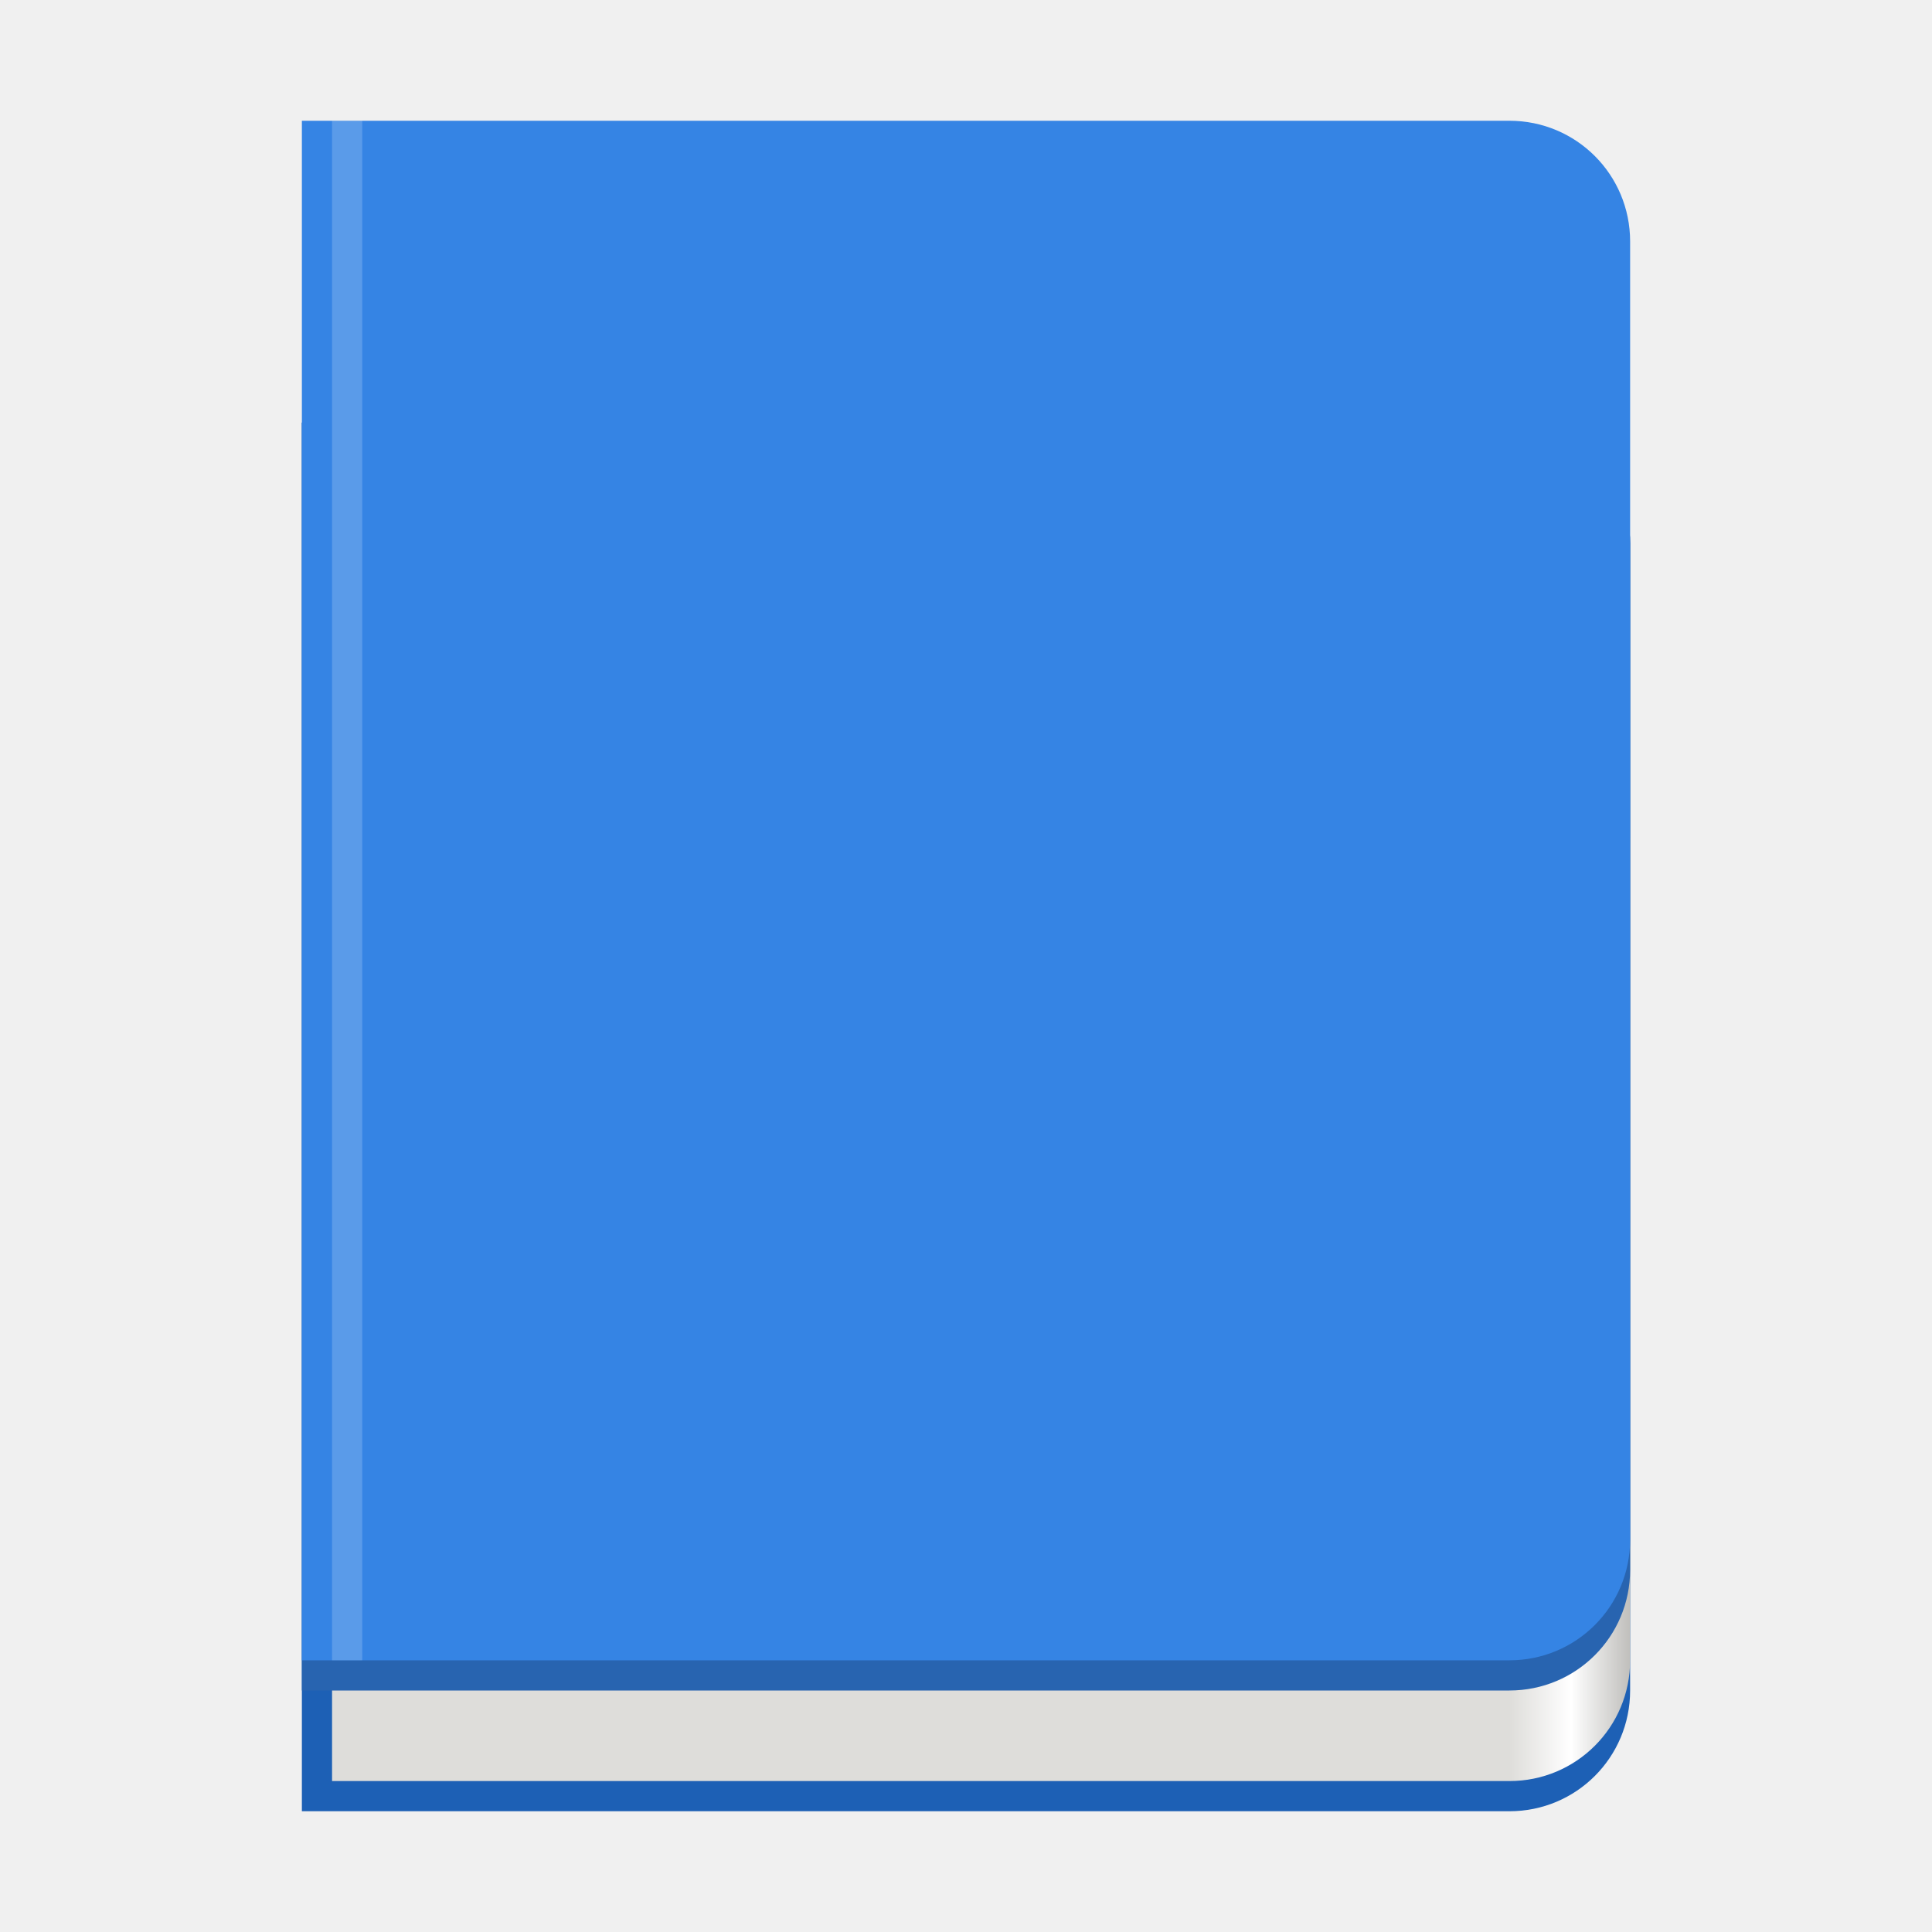
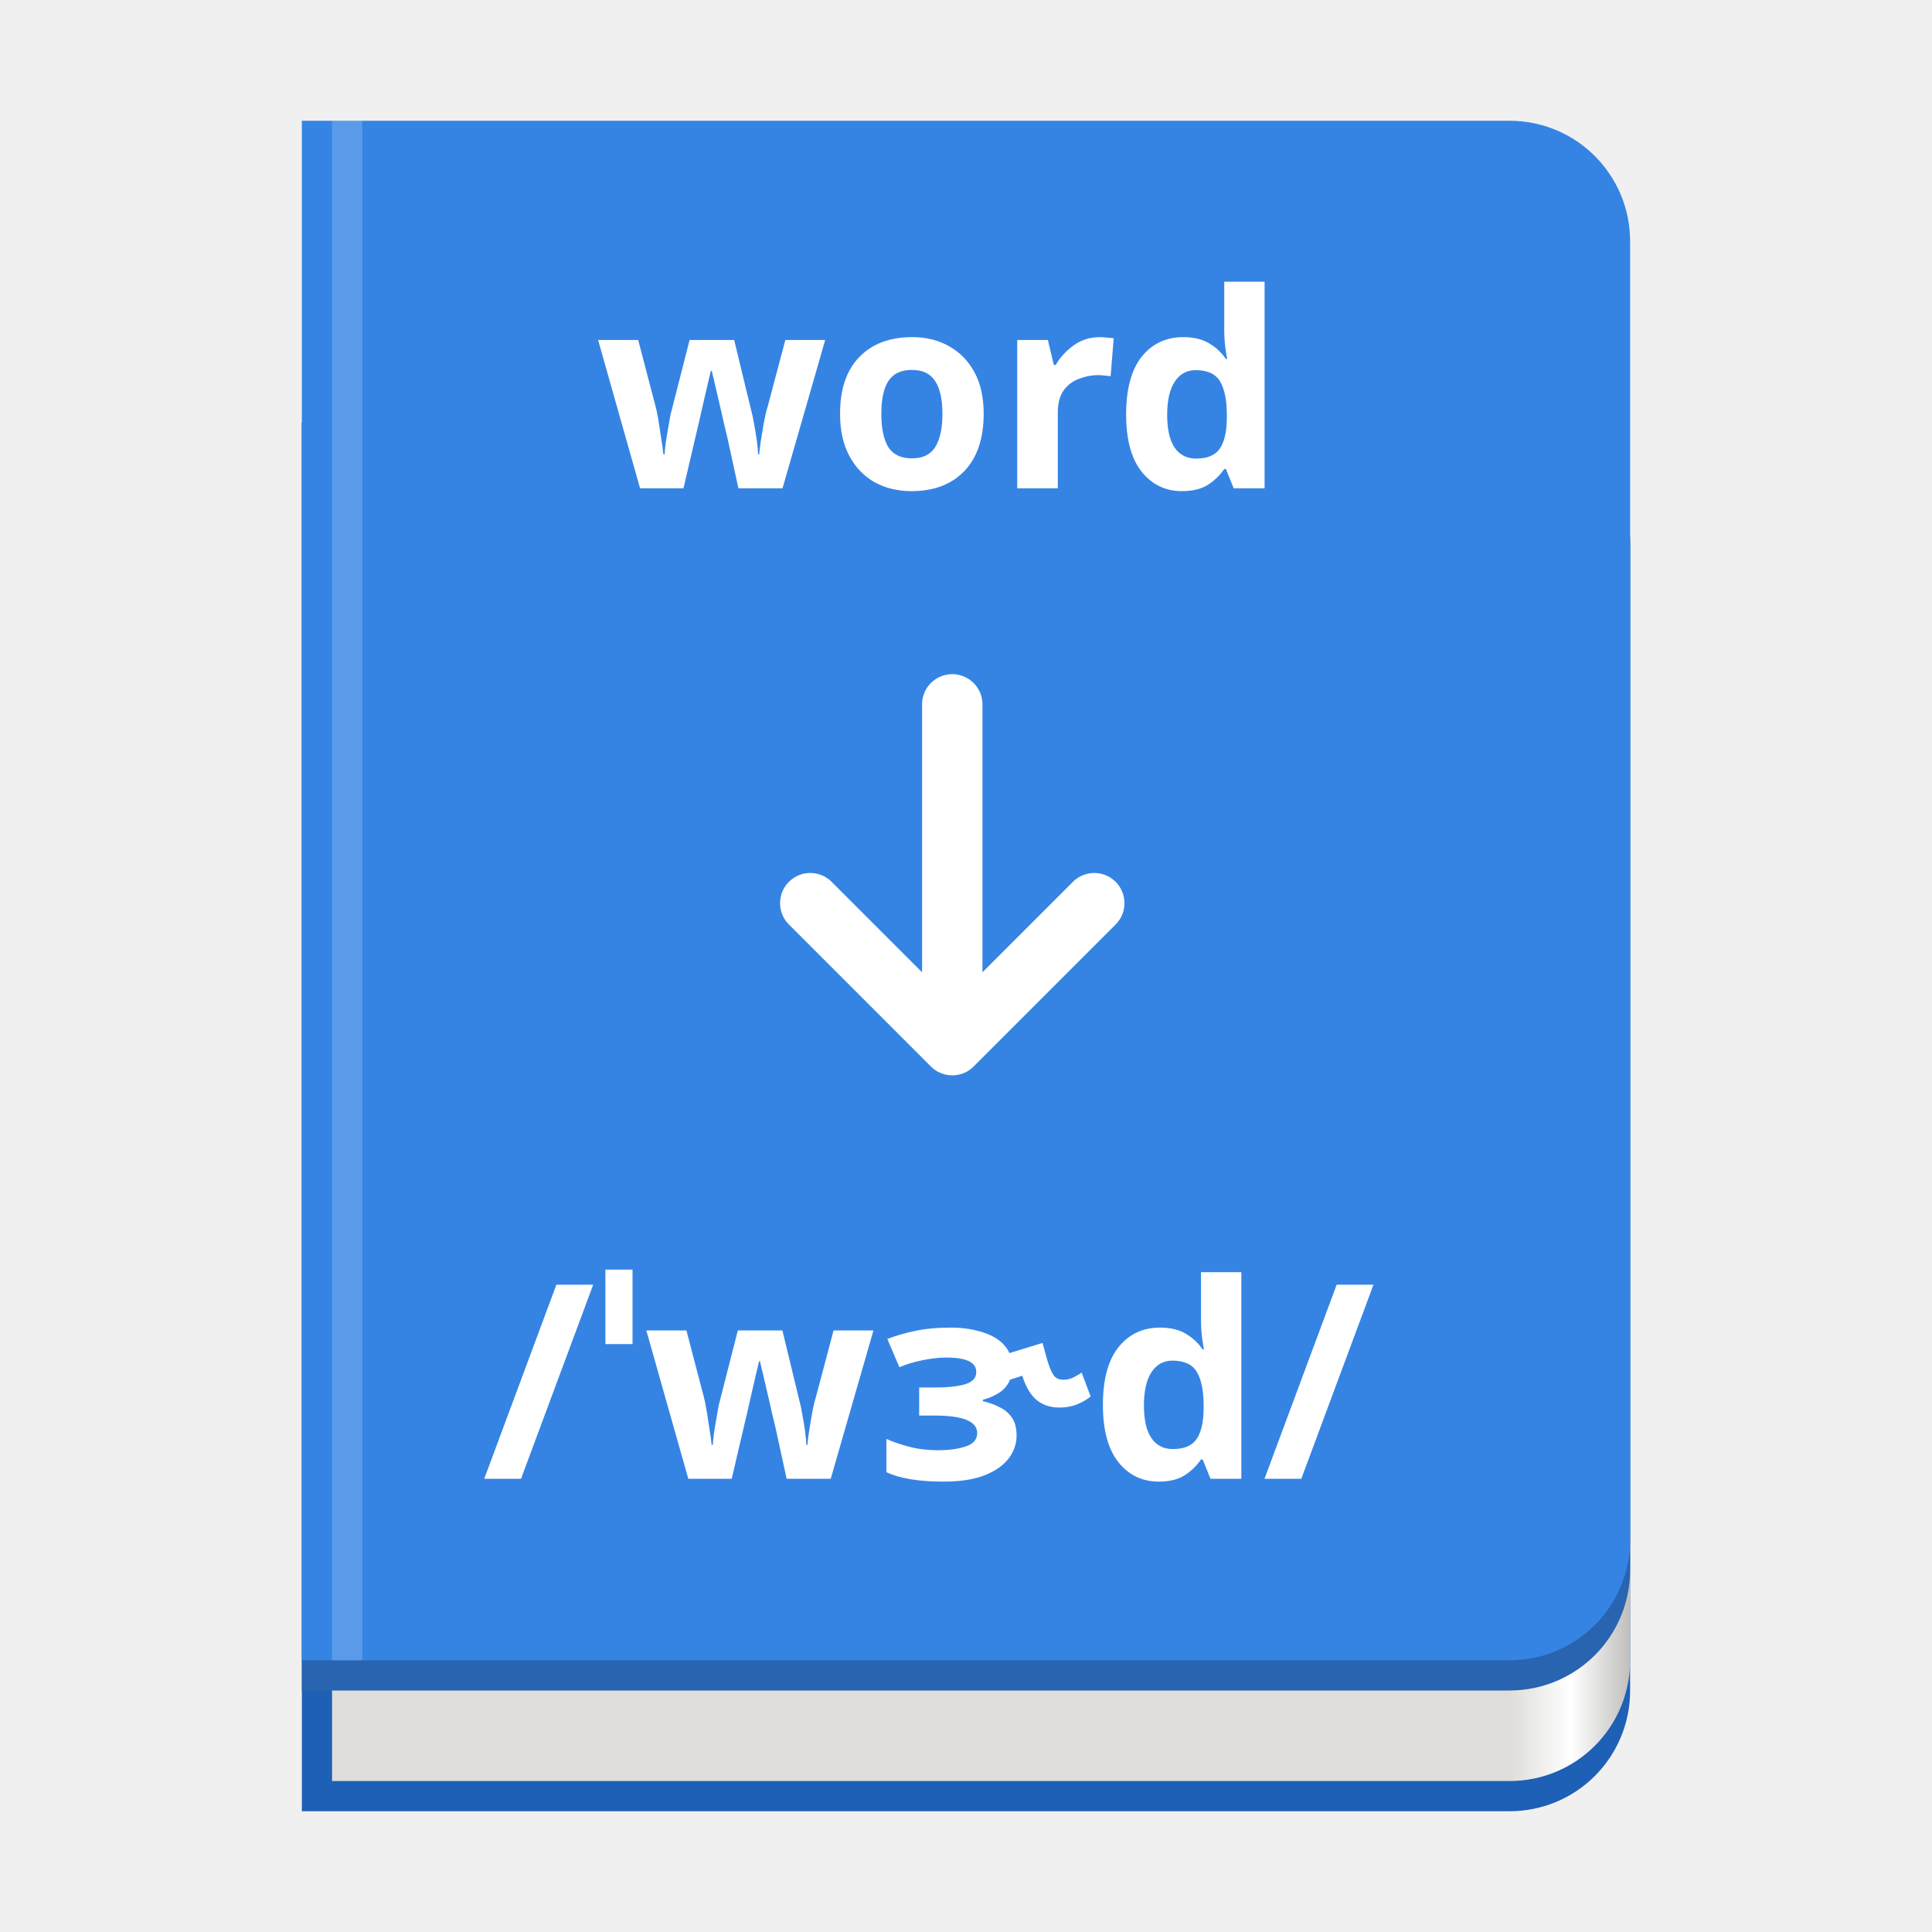
- <svg xmlns="http://www.w3.org/2000/svg" xmlns:xlink="http://www.w3.org/1999/xlink" viewBox="0 0 128 128" style="display:inline;enable-background:new" version="1.0" id="svg11300" height="128" width="128">
+ <svg xmlns="http://www.w3.org/2000/svg" viewBox="0 0 128 128" style="display:inline;enable-background:new" version="1.0" id="svg11300" height="128" width="128">
  <defs id="defs3">
    <linearGradient id="linearGradient1458">
      <stop id="stop1452" offset="0" style="stop-color:#deddda;stop-opacity:1" />
      <stop style="stop-color:#ffffff;stop-opacity:1" offset="0.511" id="stop1454" />
      <stop id="stop1456" offset="1" style="stop-color:#c0bfbc;stop-opacity:1" />
    </linearGradient>
-     <linearGradient gradientTransform="translate(0,640)" gradientUnits="userSpaceOnUse" y2="120" x2="416" y1="120" x1="384" id="linearGradient1053-2" xlink:href="#linearGradient1458" />
+     <linearGradient gradientTransform="translate(0,640)" gradientUnits="userSpaceOnUse" y2="120" x2="416" y1="120" x1="384" id="linearGradient1053-2" href="#linearGradient1458" />
  </defs>
  <g transform="translate(0,-172)" style="display:inline" id="layer1">
    <g style="display:none" id="layer3">
      <circle style="display:inline;opacity:0.1;vector-effect:none;fill:none;fill-opacity:1;stroke:#000000;stroke-width:0.99;stroke-linecap:butt;stroke-linejoin:miter;stroke-miterlimit:4;stroke-dasharray:0.99, 0.99;stroke-dashoffset:0;stroke-opacity:1;marker:none;marker-start:none;marker-mid:none;marker-end:none;paint-order:normal;enable-background:new" id="circle2892" r="59.504" cy="236" cx="64" />
      <rect style="display:inline;opacity:0.1;vector-effect:none;fill:none;fill-opacity:1;stroke:#000000;stroke-width:0.99;stroke-linecap:butt;stroke-linejoin:miter;stroke-miterlimit:4;stroke-dasharray:0.99, 0.99;stroke-dashoffset:0;stroke-opacity:1;marker:none;marker-start:none;marker-mid:none;marker-end:none;paint-order:normal;enable-background:new" id="rect2894" width="87.01" height="111.01" x="20.495" y="180.495" rx="8.701" ry="7.929" />
      <rect style="display:inline;opacity:0.1;vector-effect:none;fill:none;fill-opacity:1;stroke:#000000;stroke-width:0.99;stroke-linecap:butt;stroke-linejoin:miter;stroke-miterlimit:4;stroke-dasharray:0.99, 0.99;stroke-dashoffset:0;stroke-opacity:1;marker:none;marker-start:none;marker-mid:none;marker-end:none;paint-order:normal;enable-background:new" id="rect2896" width="103.01" height="103.01" x="12.495" y="184.495" rx="7.924" ry="7.924" />
      <rect style="display:inline;opacity:0.1;vector-effect:none;fill:none;fill-opacity:1;stroke:#000000;stroke-width:0.99;stroke-linecap:butt;stroke-linejoin:miter;stroke-miterlimit:4;stroke-dasharray:0.99, 0.99;stroke-dashoffset:0;stroke-opacity:1;marker:none;marker-start:none;marker-mid:none;marker-end:none;paint-order:normal;enable-background:new" id="rect2898" width="111.01" height="87.01" x="8.495" y="200.495" rx="7.929" ry="8.701" />
      <path style="display:inline;fill:none;stroke:#62a0ea;stroke-width:2;stroke-linecap:butt;stroke-linejoin:miter;stroke-miterlimit:4;stroke-dasharray:none;stroke-opacity:1;enable-background:new" d="M 2.6203015e-5,289 H 128" id="path2900" />
    </g>
    <g style="display:inline" id="layer9">
      <g transform="translate(192.5,2.5)" id="g1308" style="display:inline;enable-background:new">
        <g style="display:inline;enable-background:new" id="g1002" transform="matrix(0.25,0,0,0.25,-188.5,62.5)">
          <path id="rect954-3" d="m 64,540 v 368 h 320 c 17.728,0 32,-14.272 32,-32 V 572 c 0,-17.728 -14.272,-32 -32,-32 z" style="display:inline;opacity:1;fill:#1d60b5;fill-opacity:1;stroke:none;stroke-width:24;stroke-linecap:butt;stroke-linejoin:miter;stroke-miterlimit:4;stroke-dasharray:none;stroke-dashoffset:0;stroke-opacity:1;marker:none;marker-start:none;marker-mid:none;marker-end:none;paint-order:normal;enable-background:new" />
          <path id="rect954-3-6-1" d="m 72,620 v 280 h 312 c 17.728,0 32,-14.272 32,-32 V 652 c 0,-17.728 -14.272,-32 -32,-32 z" style="display:inline;opacity:1;fill:url(#linearGradient1053-2);fill-opacity:1;stroke:none;stroke-width:24;stroke-linecap:butt;stroke-linejoin:miter;stroke-miterlimit:4;stroke-dasharray:none;stroke-dashoffset:0;stroke-opacity:1;marker:none;marker-start:none;marker-mid:none;marker-end:none;paint-order:normal;enable-background:new" />
          <path id="rect954-3-2" d="m 64,540 v 336 h 320 c 17.728,0 32,-14.272 32,-32 V 572 c 0,-17.728 -14.272,-32 -32,-32 z" style="display:inline;opacity:1;fill:#2864b0;fill-opacity:1;stroke:none;stroke-width:24;stroke-linecap:butt;stroke-linejoin:miter;stroke-miterlimit:4;stroke-dasharray:none;stroke-dashoffset:0;stroke-opacity:1;marker:none;marker-start:none;marker-mid:none;marker-end:none;paint-order:normal;enable-background:new" />
          <path id="rect954-3-2-9-0-3" d="m 64,460 v 408 h 320 c 17.728,0 32,-14.272 32,-32 V 492 c 0,-17.728 -14.272,-32 -32,-32 z" style="display:inline;opacity:1;fill:#3584e4;fill-opacity:1;stroke:none;stroke-width:24;stroke-linecap:butt;stroke-linejoin:miter;stroke-miterlimit:4;stroke-dasharray:none;stroke-dashoffset:0;stroke-opacity:1;marker:none;marker-start:none;marker-mid:none;marker-end:none;paint-order:normal;enable-background:new" />
          <path style="display:inline;opacity:0.187;fill:#ffffff;fill-opacity:1;stroke:none;stroke-width:24;stroke-linecap:butt;stroke-linejoin:miter;stroke-miterlimit:4;stroke-dasharray:none;stroke-dashoffset:0;stroke-opacity:1;marker:none;marker-start:none;marker-mid:none;marker-end:none;paint-order:normal;enable-background:new" d="m 72,460 h 8 v 408 h -8 z" id="rect1366-2" />
        </g>
      </g>
    </g>
  </g>
+   <text style="fill: rgb(255, 255, 255); font-family: &quot;Adwaita Sans&quot;; font-size: 18px; font-weight: 900; white-space: pre;" x="39.437" y="32.352">word</text>
+   <text style="fill: rgb(255, 255, 255); font-family: &quot;Adwaita Sans&quot;; font-size: 18px; font-weight: 900; white-space: pre; stroke-width: 1;" x="31.958" y="97.972">/ˈwɝd/</text>
+   <path d="M 63.09 46.665 L 63.09 69.245 M 63.09 69.245 L 53.682 59.837 M 63.09 69.245 L 72.498 59.837" stroke-linecap="round" stroke-linejoin="round" style="stroke: rgb(255, 255, 255); stroke-width: 4px;" />
</svg>
